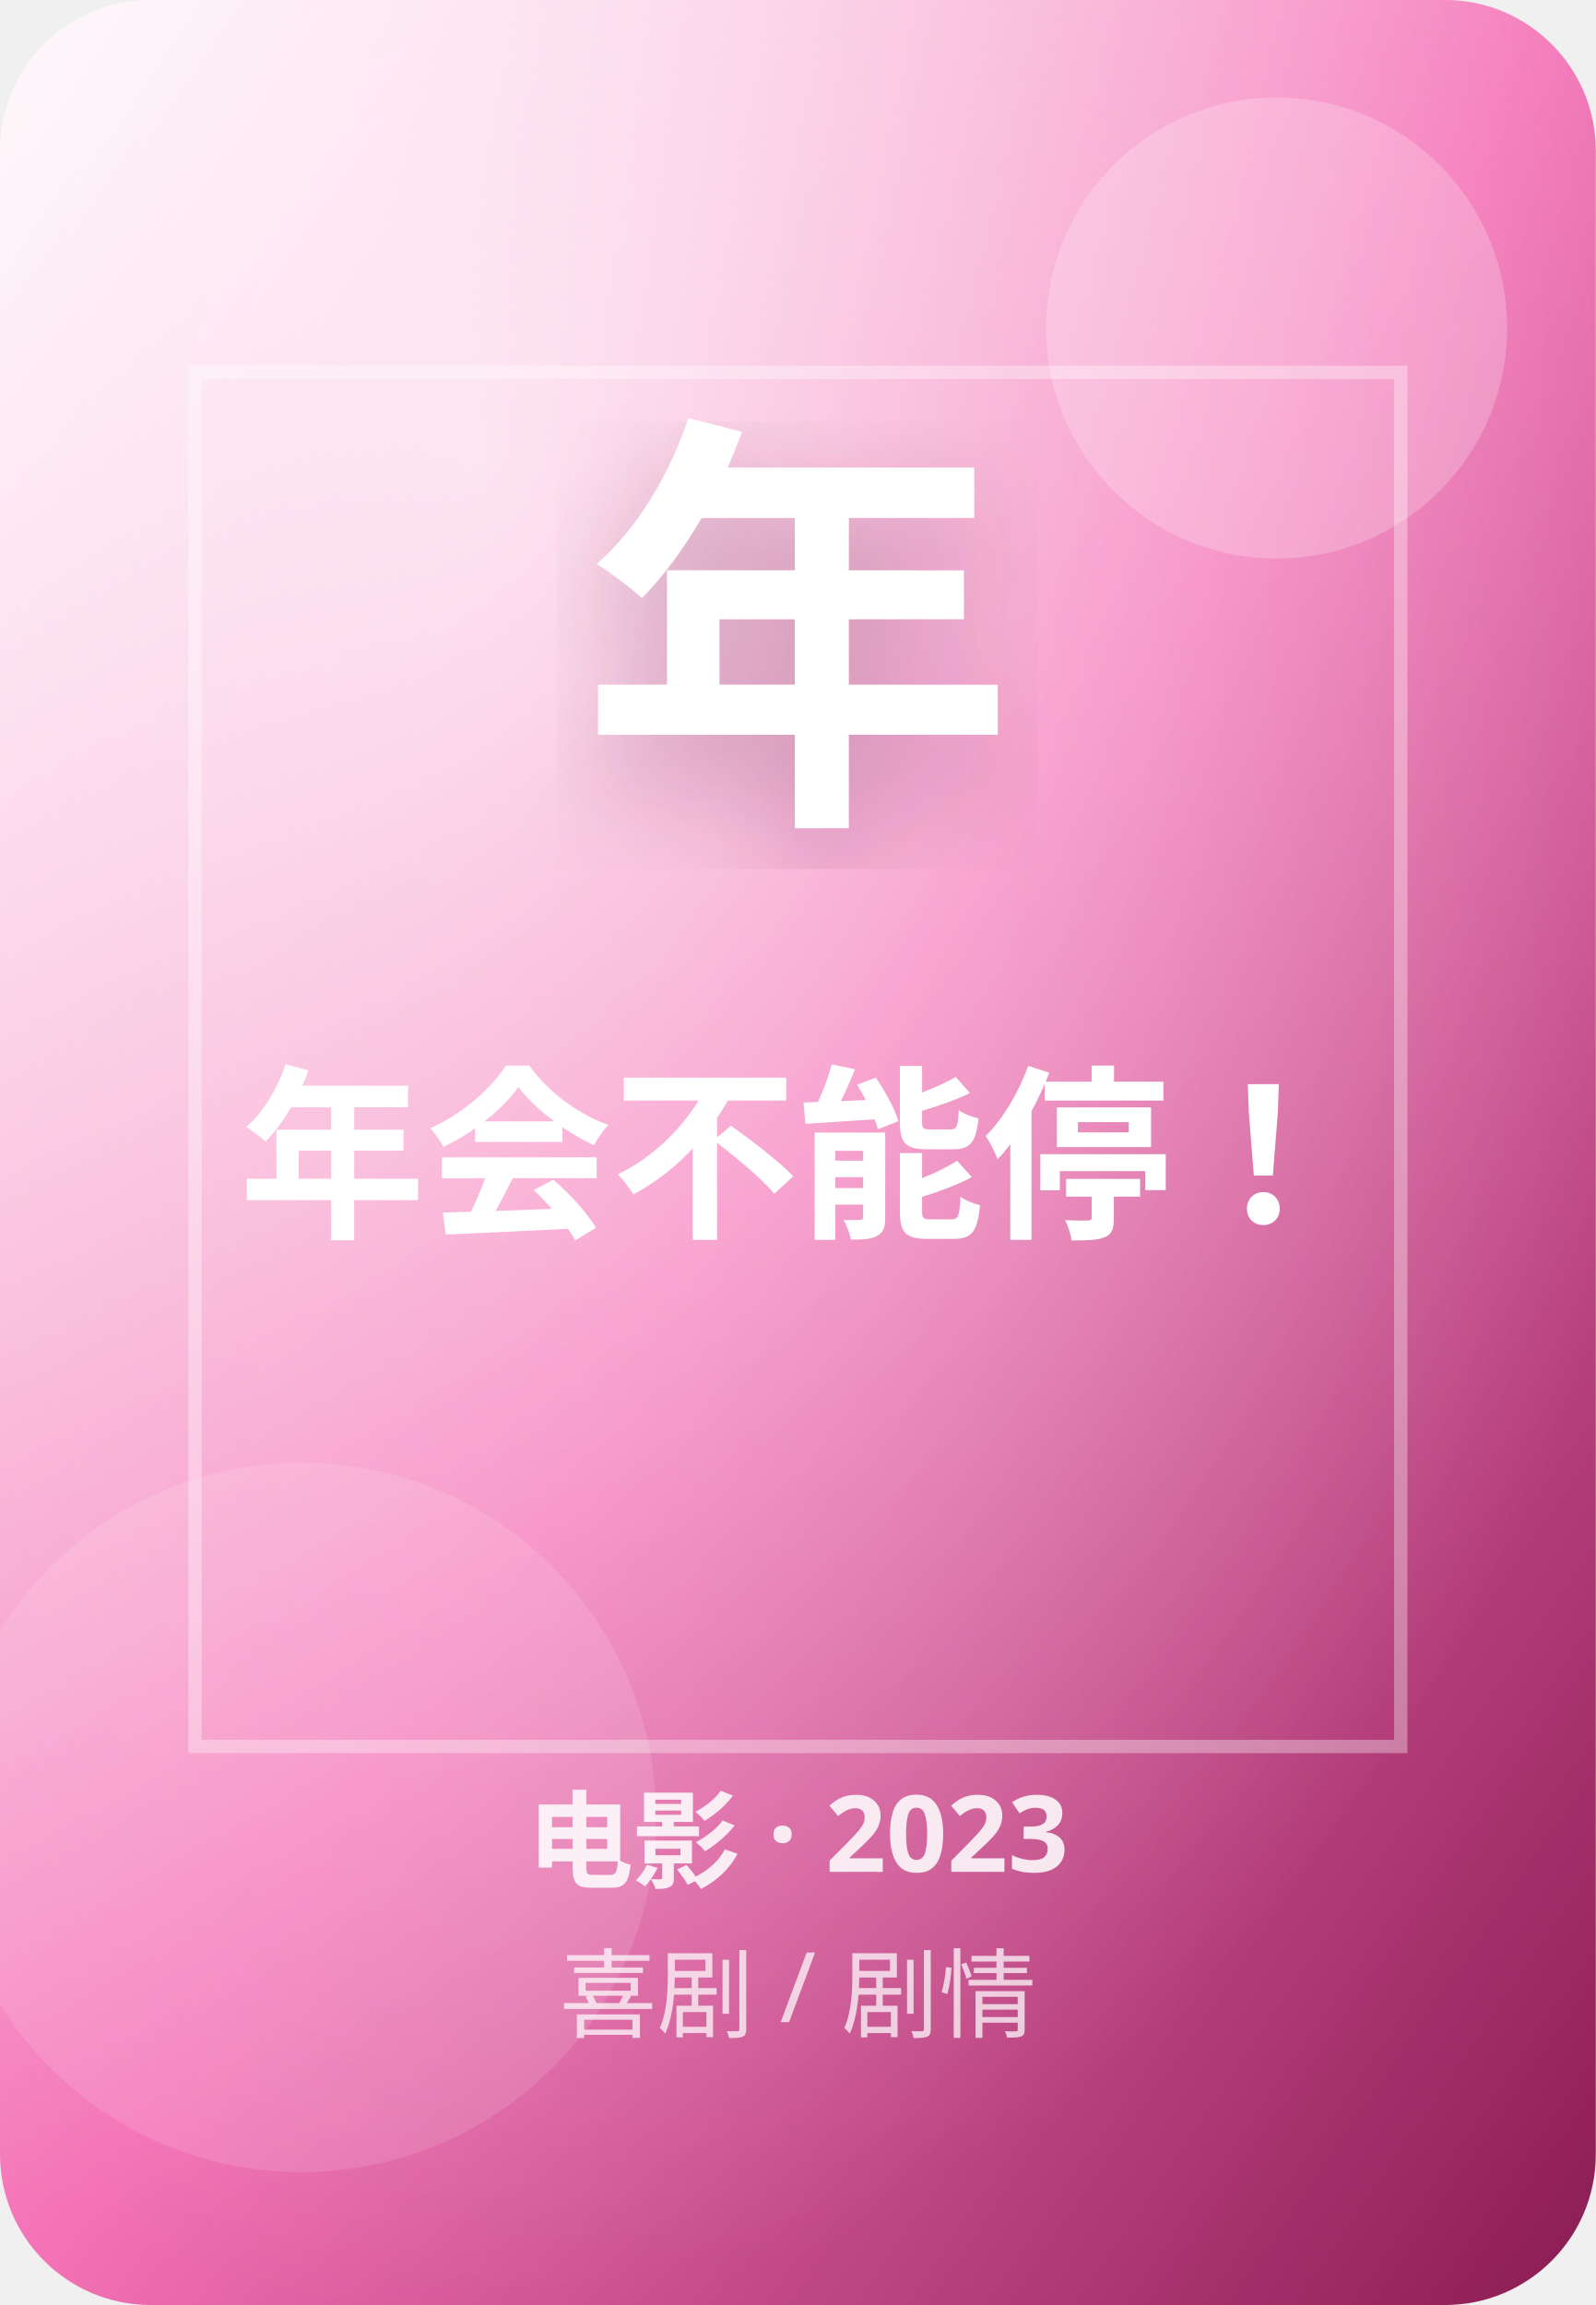
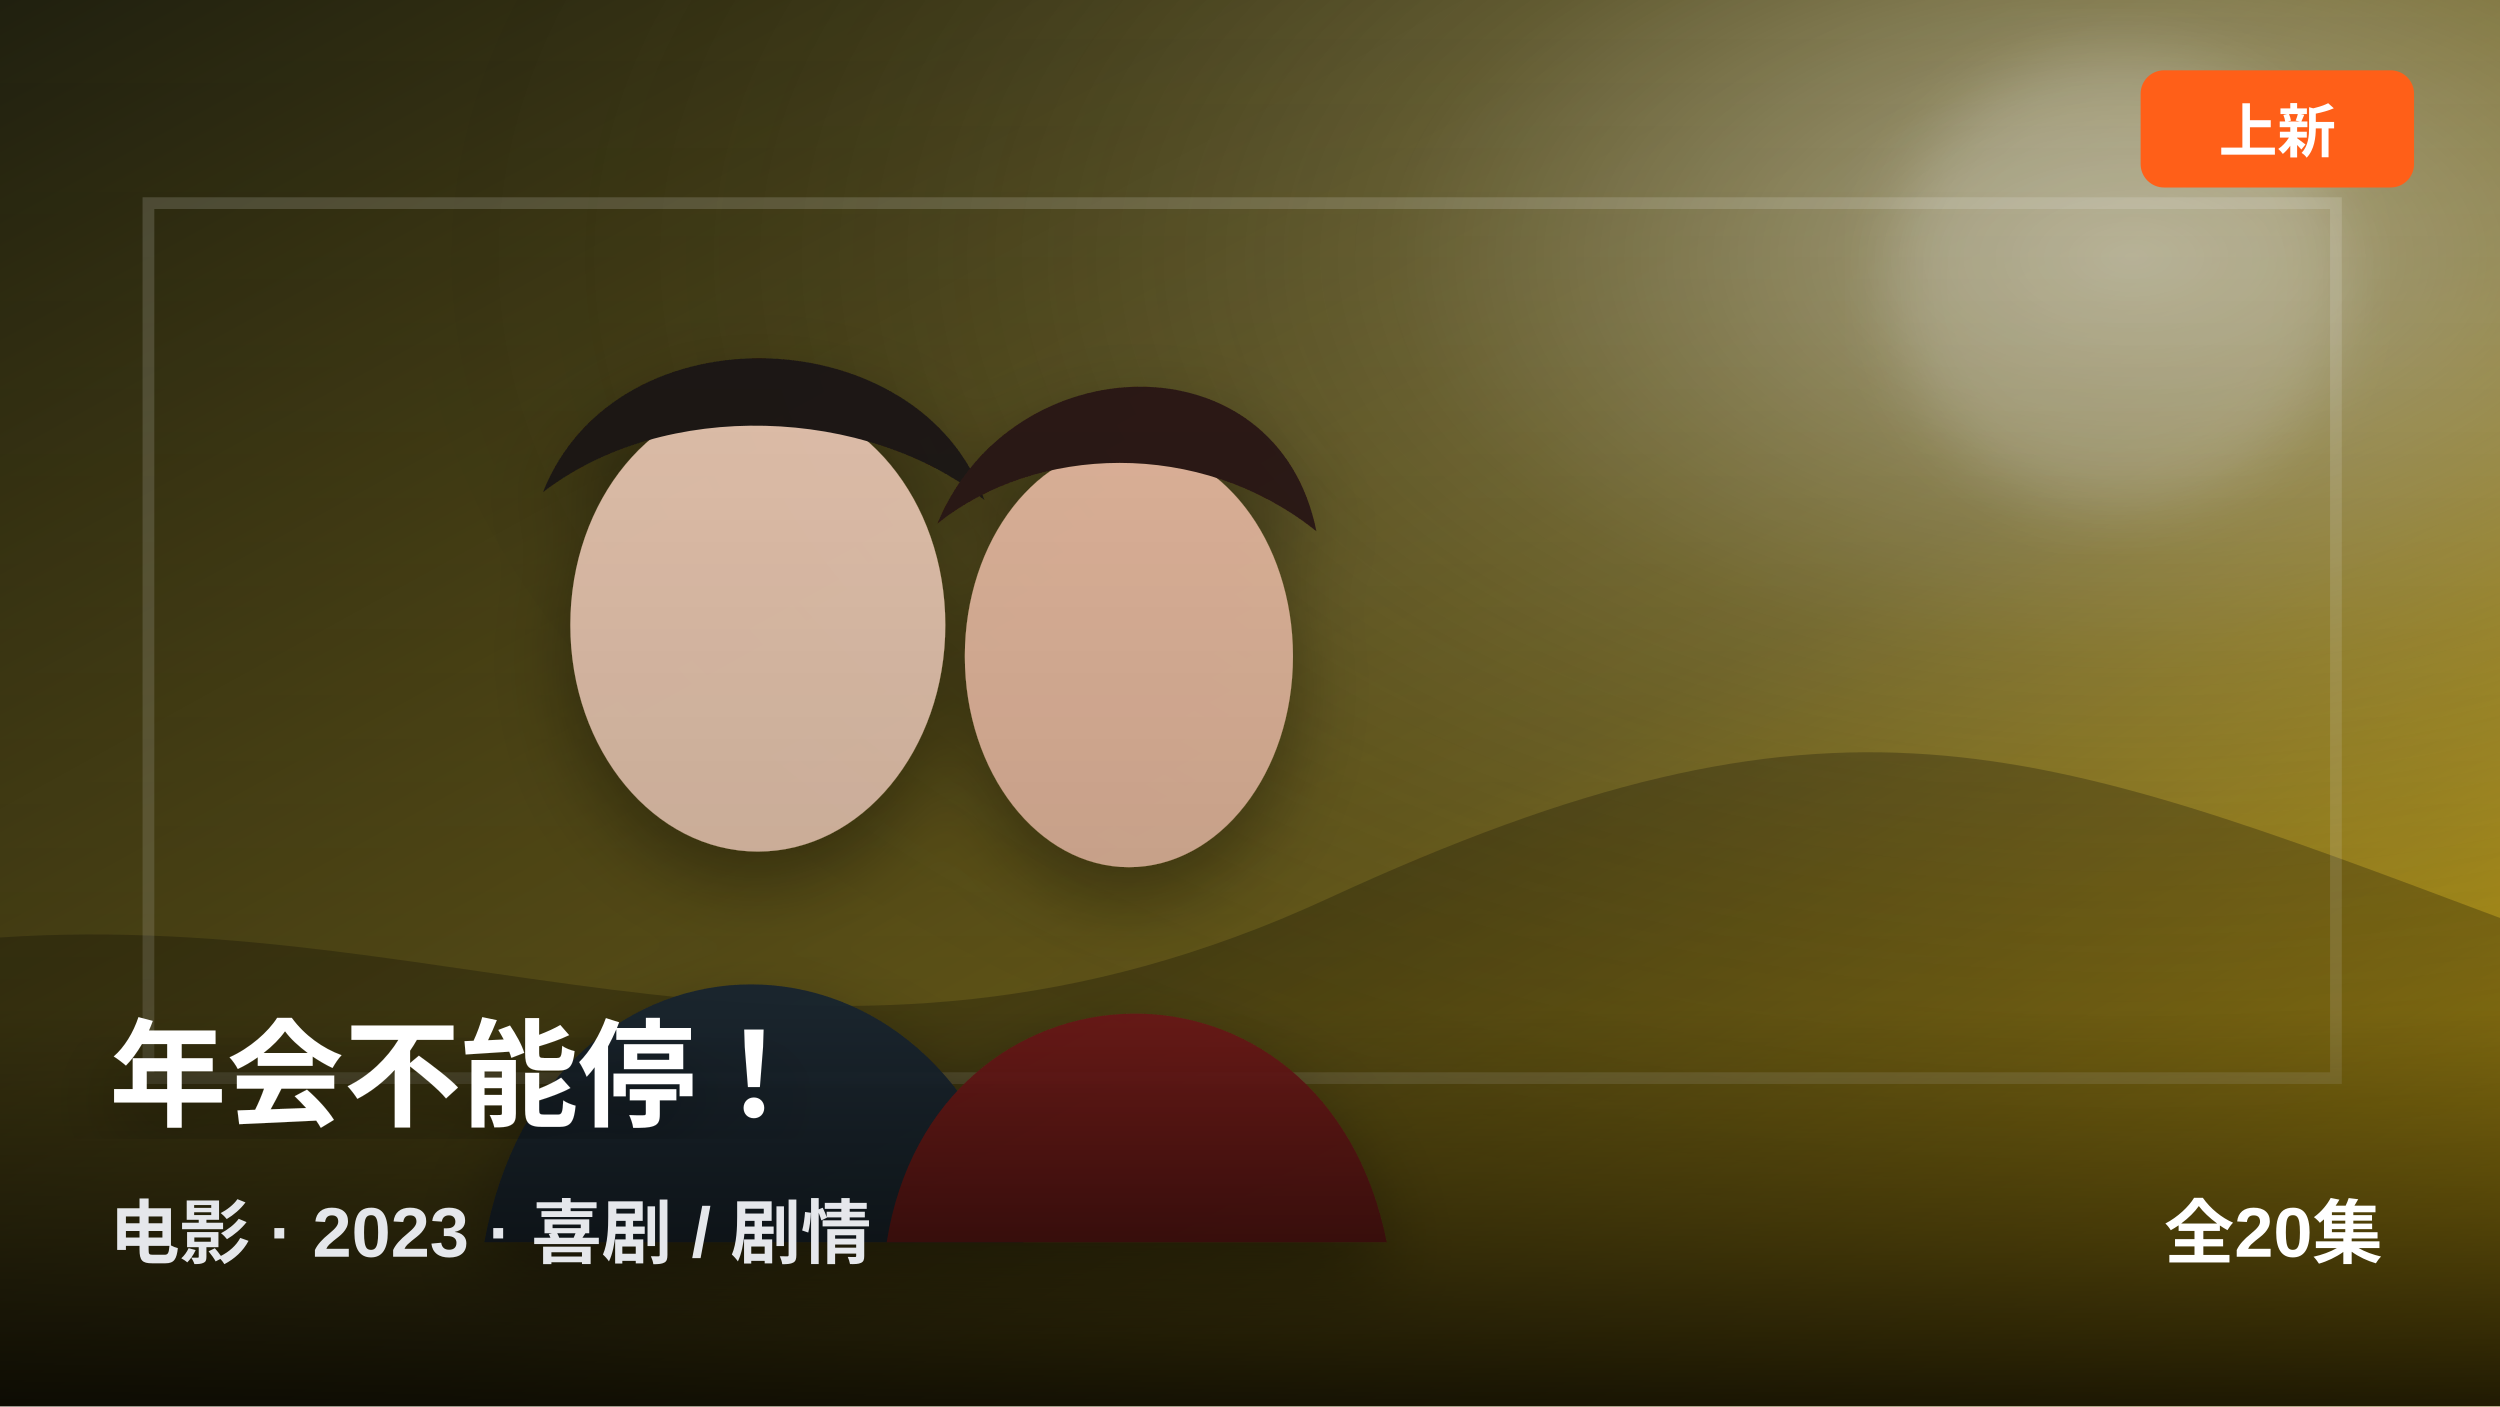
- <svg xmlns="http://www.w3.org/2000/svg" width="360" height="520" viewBox="0 0 360 520">
+ <svg xmlns="http://www.w3.org/2000/svg" width="640" height="360" viewBox="0 0 640 360">
  <defs>
-     <linearGradient id="g" x1="0" y1="0" x2="1" y2="1">
-       <stop offset="0" stop-color="#fff7fb" />
-       <stop offset="0.5" stop-color="#f472b6" />
-       <stop offset="1" stop-color="#8a1b52" />
+     <linearGradient id="bg" x1="0" y1="0" x2="1" y2="1">
+       <stop offset="0" stop-color="#20200f" />
+       <stop offset="0.58" stop-color="#73651c" />
+       <stop offset="1" stop-color="#facc15" />
    </linearGradient>
-     <radialGradient id="r" cx="30%" cy="20%" r="80%">
-       <stop offset="0" stop-color="#fff" stop-opacity=".65" />
-       <stop offset="1" stop-color="#fff" stop-opacity="0" />
+     <radialGradient id="light" cx="85%" cy="18%" r="70%">
+       <stop offset="0" stop-color="#fff" stop-opacity=".48" />
+       <stop offset=".42" stop-color="#fff" stop-opacity=".12" />
+       <stop offset="1" stop-color="#000" stop-opacity="0" />
    </radialGradient>
+     <linearGradient id="fade" x1="0" y1="0" x2="0" y2="1">
+       <stop offset="0" stop-color="#000" stop-opacity="0" />
+       <stop offset=".72" stop-color="#000" stop-opacity=".18" />
+       <stop offset="1" stop-color="#000" stop-opacity=".82" />
+     </linearGradient>
+     <filter id="soft">
+       <feGaussianBlur stdDeviation="8" />
+     </filter>
    <filter id="shadow">
-       <feDropShadow dx="0" dy="10" stdDeviation="12" flood-color="#4a102b" flood-opacity=".26" />
+       <feDropShadow dx="0" dy="8" stdDeviation="10" flood-color="#000" flood-opacity=".38" />
    </filter>
  </defs>
-   <rect width="360" height="520" rx="34" fill="url(#g)" />
-   <rect width="360" height="520" rx="34" fill="url(#r)" />
-   <circle cx="288" cy="74" r="52" fill="#fff" opacity=".22" />
-   <circle cx="68" cy="410" r="80" fill="#fff" opacity=".12" />
-   <path d="M44 84h272v310H44z" fill="none" stroke="#fff" stroke-opacity=".34" stroke-width="3" />
-   <text x="180" y="178" text-anchor="middle" font-family="Microsoft YaHei, SimHei, sans-serif" font-size="98" font-weight="900" fill="#fff" filter="url(#shadow)">年</text>
-   <text x="180" y="276" text-anchor="middle" font-family="Microsoft YaHei, SimHei, sans-serif" font-size="42" font-weight="900" fill="#fff">年会不能停！</text>
-   <text x="180" y="326" text-anchor="middle" font-family="Microsoft YaHei, SimHei, sans-serif" font-size="36" font-weight="800" fill="#fff" opacity=".92" />
-   <text x="180" y="424" text-anchor="middle" font-family="Microsoft YaHei, SimHei, sans-serif" font-size="24" font-weight="700" fill="#fff" opacity=".86">电影 · 2023</text>
-   <text x="180" y="458" text-anchor="middle" font-family="Microsoft YaHei, SimHei, sans-serif" font-size="22" fill="#fff" opacity=".72">喜剧 / 剧情</text>
+   <rect width="640" height="360" fill="url(#bg)" />
+   <rect width="640" height="360" fill="url(#light)" />
+   <path d="M0 240 C120 232 210 290 340 230 S520 190 640 235 V360 H0Z" fill="#000" opacity=".25" />
+   <circle cx="542" cy="72" r="58" fill="#fff" opacity=".18" filter="url(#soft)" />
+   <rect x="38" y="52" width="560" height="224" fill="none" stroke="#fff" stroke-opacity=".16" stroke-width="3" />
+   <g filter="url(#shadow)" opacity=".94">
+     <ellipse cx="194" cy="160" rx="48" ry="58" fill="#f7d2bd" />
+     <path d="M124 318 C140 230 244 230 262 318Z" fill="#1f2937" />
+     <path d="M139 126 C158 78 236 82 252 128 C222 104 170 102 139 126Z" fill="#1b1717" />
+     <ellipse cx="289" cy="168" rx="42" ry="54" fill="#f3c4aa" />
+     <path d="M227 318 C239 242 339 238 355 318Z" fill="#7f1d1d" />
+     <path d="M240 134 C259 88 327 86 337 136 C307 112 265 114 240 134Z" fill="#2a1814" />
+   </g>
+   <rect width="640" height="360" fill="url(#fade)" />
+   <text x="28" y="286" font-family="Microsoft YaHei, PingFang SC, Arial, sans-serif" font-size="30" font-weight="900" fill="#fff" filter="url(#shadow)">年会不能停！</text>
+   <text x="28" y="322" font-family="Microsoft YaHei, PingFang SC, Arial, sans-serif" font-size="18" font-weight="700" fill="#e5e7eb">电影 · 2023 · 喜剧 / 剧情</text>
+   <text x="610" y="322" text-anchor="end" font-family="Microsoft YaHei, PingFang SC, Arial, sans-serif" font-size="18" font-weight="800" fill="#fff">全20集</text>
+   <rect x="548" y="18" width="70" height="30" rx="6" fill="#ff5f18" />
+   <text x="583" y="39" text-anchor="middle" font-family="Microsoft YaHei, Arial" font-size="15" font-weight="800" fill="#fff">上新</text>
</svg>
